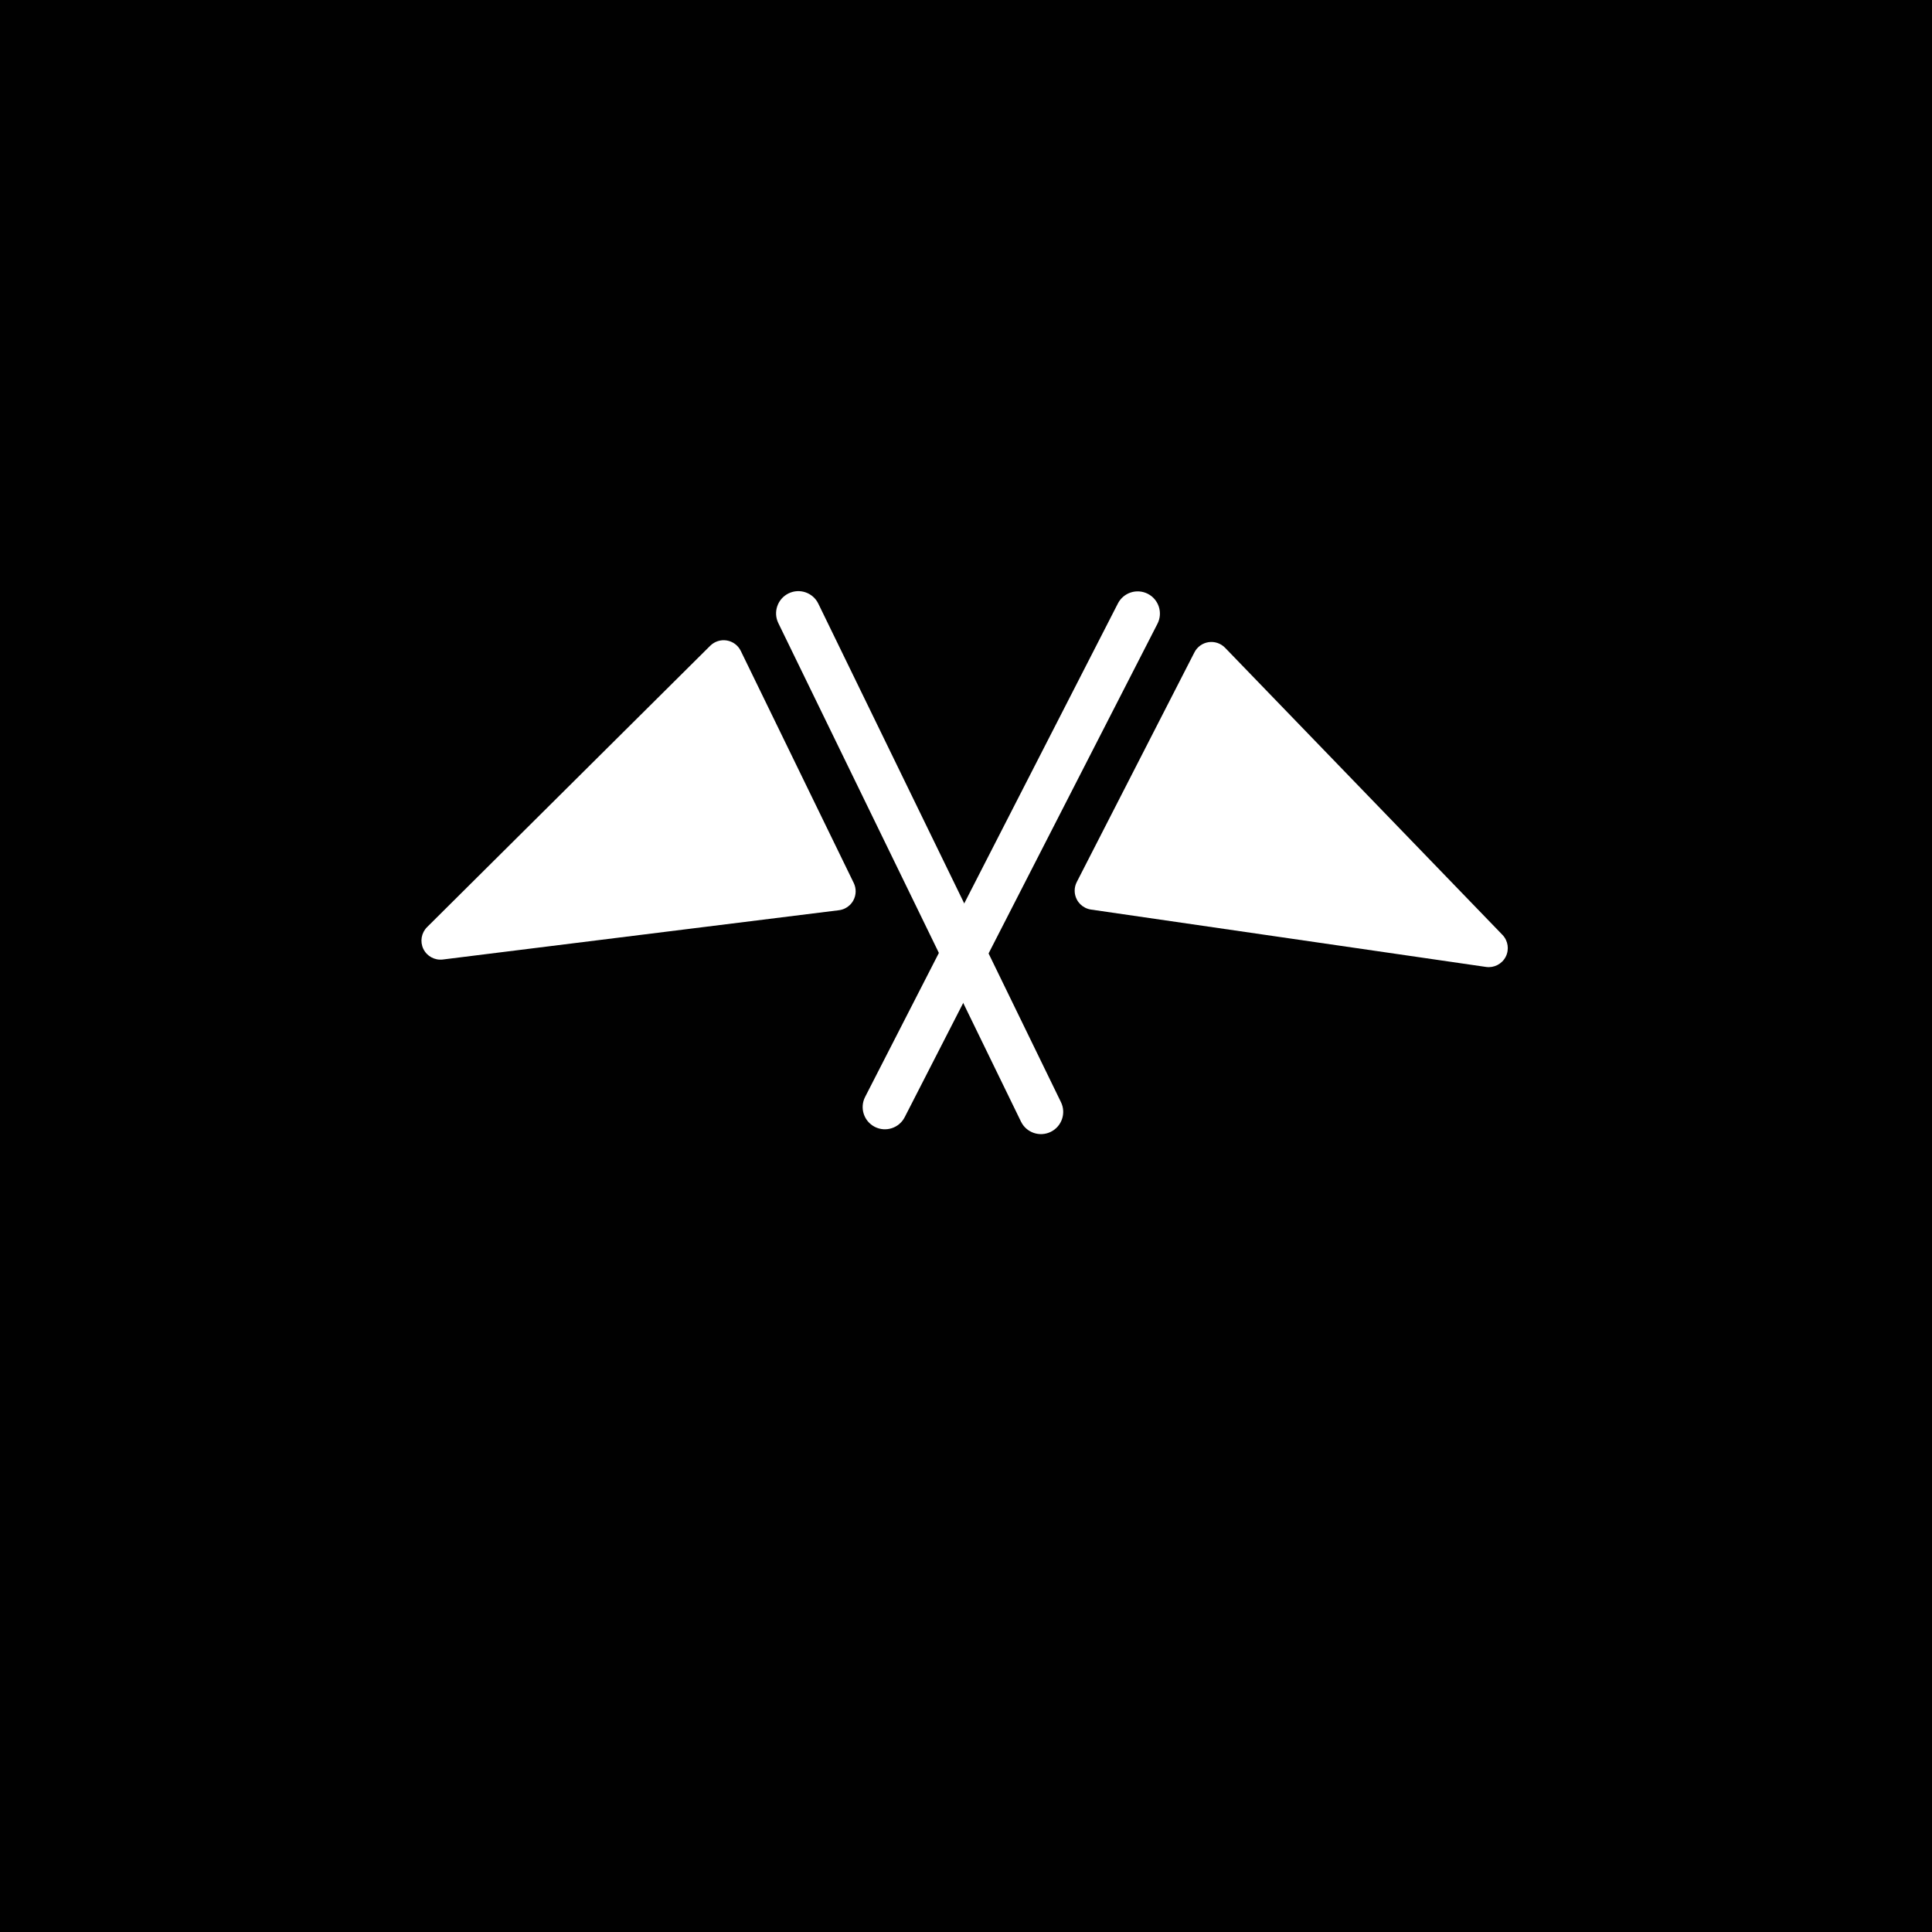
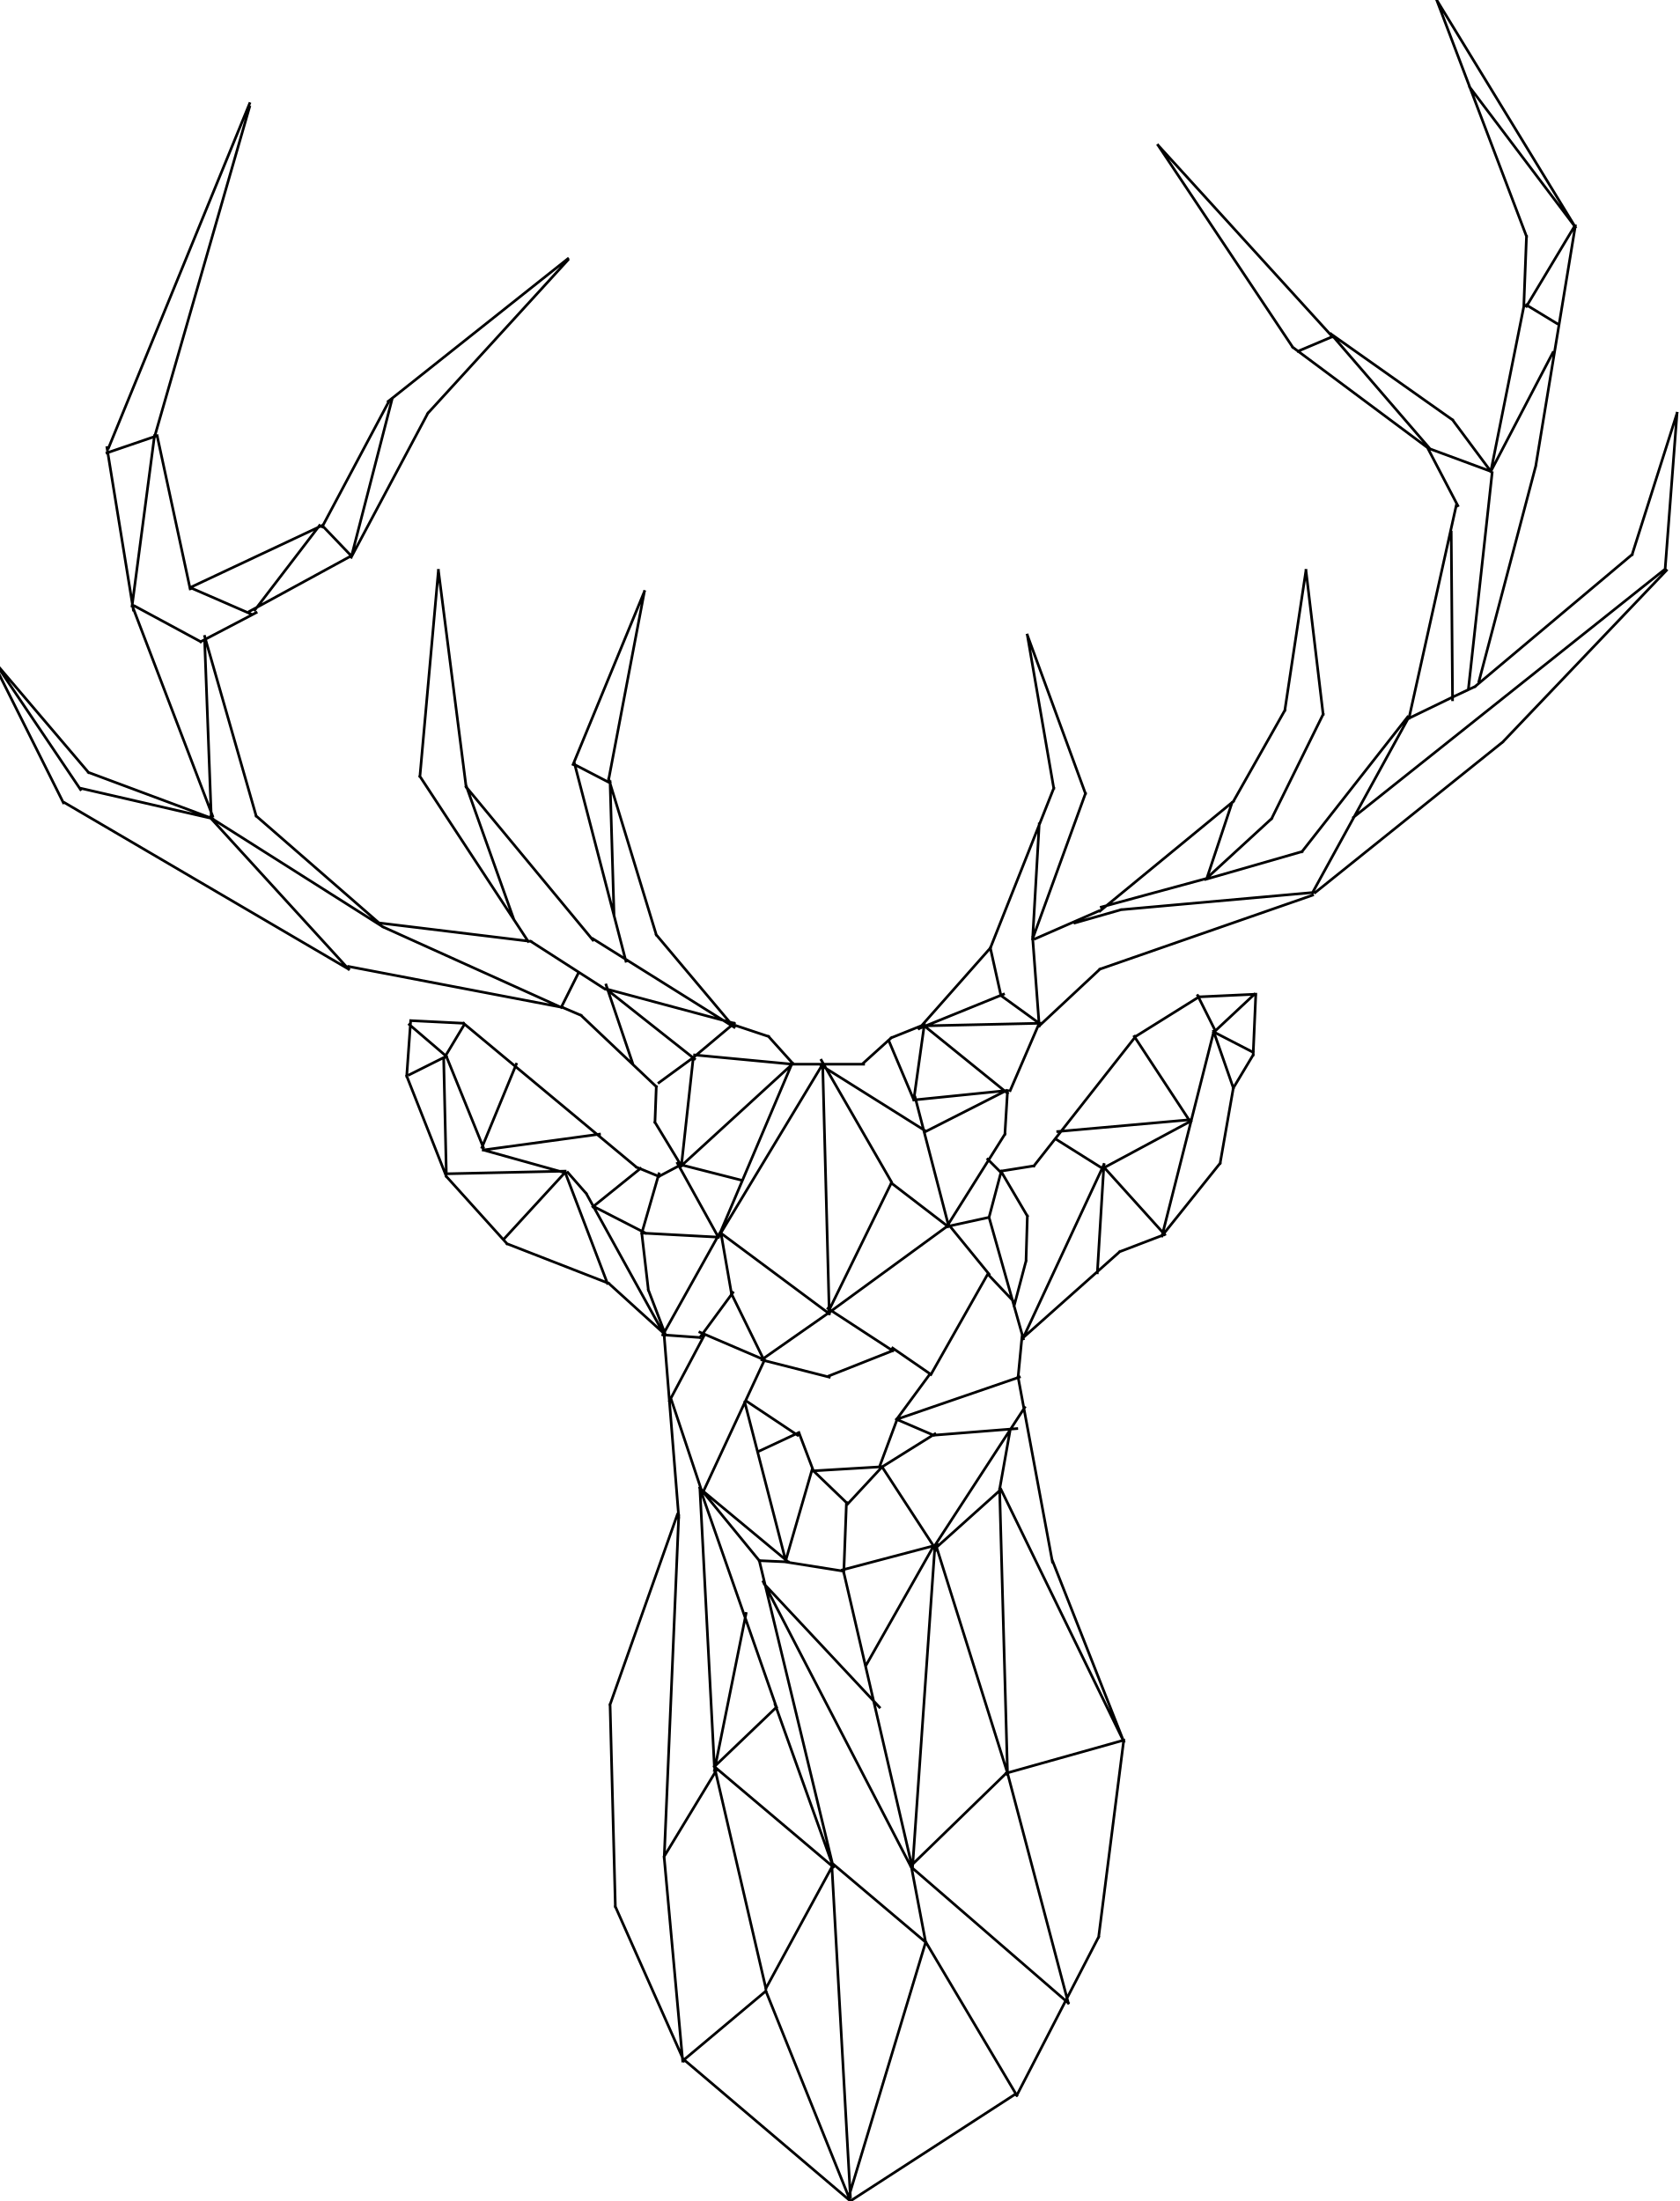
- <svg xmlns="http://www.w3.org/2000/svg" width="1125pt" height="1125pt" viewBox="0 0 1125 1125" version="1.2">
+ <svg xmlns="http://www.w3.org/2000/svg" style="isolation:isolate" viewBox="0 0 636 833.5" width="636" height="833.5">
  <defs>
-     <clipPath id="clip1">
-       <path d="M 451 344 L 620 344 L 620 661 L 451 661 Z M 451 344 " />
-     </clipPath>
-     <clipPath id="clip2">
-       <path d="M 204.453 469.426 L 471.695 339.344 L 624.402 653.062 L 357.16 783.145 Z M 204.453 469.426 " />
-     </clipPath>
-     <clipPath id="clip3">
-       <path d="M 471.734 339.324 L 204.492 469.41 L 357.195 783.129 L 624.438 653.043 Z M 471.734 339.324 " />
-     </clipPath>
-     <clipPath id="clip4">
-       <path d="M 245 372 L 499 372 L 499 559 L 245 559 Z M 245 372 " />
-     </clipPath>
-     <clipPath id="clip5">
-       <path d="M 204.453 469.426 L 471.695 339.344 L 624.402 653.062 L 357.16 783.145 Z M 204.453 469.426 " />
-     </clipPath>
-     <clipPath id="clip6">
-       <path d="M 471.734 339.324 L 204.492 469.41 L 357.195 783.129 L 624.438 653.043 Z M 471.734 339.324 " />
-     </clipPath>
-     <clipPath id="clip7">
-       <path d="M 502 344 L 676 344 L 676 658 L 502 658 Z M 502 344 " />
-     </clipPath>
-     <clipPath id="clip8">
-       <path d="M 655.961 339.324 L 920.492 474.84 L 761.41 785.375 L 496.883 649.863 Z M 655.961 339.324 " />
-     </clipPath>
-     <clipPath id="clip9">
-       <path d="M 655.961 339.324 L 920.492 474.84 L 761.41 785.375 L 496.883 649.863 Z M 655.961 339.324 " />
-     </clipPath>
-     <clipPath id="clip10">
-       <path d="M 625 373 L 878 373 L 878 564 L 625 564 Z M 625 373 " />
-     </clipPath>
-     <clipPath id="clip11">
-       <path d="M 655.961 339.324 L 920.492 474.84 L 761.41 785.375 L 496.883 649.863 Z M 655.961 339.324 " />
-     </clipPath>
-     <clipPath id="clip12">
-       <path d="M 655.961 339.324 L 920.492 474.84 L 761.41 785.375 L 496.883 649.863 Z M 655.961 339.324 " />
+     <clipPath id="_clipPath_ufUKWNh03Q0ow8cg9bS2G9dNbT4C2wP3">
+       <rect width="636" height="833.5" />
    </clipPath>
  </defs>
-   <g id="surface1">
-     <rect x="0" y="0" width="1125" height="1125" style="fill:rgb(0.389%,0.389%,0.389%);fill-opacity:1;stroke:none;" />
-     <g clip-path="url(#clip1)" clip-rule="nonzero">
-       <g clip-path="url(#clip2)" clip-rule="nonzero">
-         <g clip-path="url(#clip3)" clip-rule="nonzero">
-           <path style=" stroke:none;fill-rule:nonzero;fill:rgb(100%,100%,100%);fill-opacity:1;" d="M 459.195 345.527 C 465.625 342.398 473.367 345.07 476.496 351.492 L 617.801 641.789 C 620.926 648.215 618.254 655.957 611.824 659.086 C 605.398 662.215 597.648 659.547 594.52 653.121 L 453.215 362.824 C 450.09 356.402 452.77 348.656 459.195 345.527 Z M 459.195 345.527 " />
-         </g>
-       </g>
-     </g>
-     <g clip-path="url(#clip4)" clip-rule="nonzero">
-       <g clip-path="url(#clip5)" clip-rule="nonzero">
-         <g clip-path="url(#clip6)" clip-rule="nonzero">
-           <path style=" stroke:none;fill-rule:nonzero;fill:rgb(100%,100%,100%);fill-opacity:1;" d="M 248.688 539.852 L 413.559 376.023 C 416.094 373.508 419.703 372.355 423.238 372.949 C 426.766 373.547 429.793 375.812 431.355 379.027 L 497.133 514.156 C 498.699 517.375 498.613 521.148 496.906 524.293 C 495.789 526.355 494.066 527.98 492.008 528.98 C 490.922 529.512 489.746 529.863 488.516 530.02 L 257.867 558.719 C 253.16 559.305 248.602 556.836 246.523 552.57 C 244.453 548.312 245.324 543.195 248.688 539.852 Z M 248.688 539.852 " />
-         </g>
-       </g>
-     </g>
-     <g clip-path="url(#clip7)" clip-rule="nonzero">
-       <g clip-path="url(#clip8)" clip-rule="nonzero">
-         <g clip-path="url(#clip9)" clip-rule="nonzero">
-           <path style=" stroke:none;fill-rule:nonzero;fill:rgb(100%,100%,100%);fill-opacity:1;" d="M 668.371 345.781 C 662.004 342.52 654.207 345.035 650.949 351.395 L 503.75 638.746 C 500.492 645.102 503.004 652.898 509.371 656.16 C 515.73 659.418 523.535 656.906 526.793 650.551 L 673.996 363.199 C 677.254 356.84 674.73 349.039 668.371 345.781 Z M 668.371 345.781 " />
-         </g>
-       </g>
-     </g>
-     <g clip-path="url(#clip10)" clip-rule="nonzero">
-       <g clip-path="url(#clip11)" clip-rule="nonzero">
-         <g clip-path="url(#clip12)" clip-rule="nonzero">
-           <path style=" stroke:none;fill-rule:nonzero;fill:rgb(100%,100%,100%);fill-opacity:1;" d="M 874.867 544.363 L 713.375 377.203 C 710.891 374.637 707.305 373.41 703.758 373.934 C 700.219 374.457 697.148 376.664 695.52 379.844 L 627 513.602 C 625.367 516.789 625.371 520.562 627.016 523.742 C 628.09 525.828 629.781 527.484 631.82 528.527 C 632.891 529.078 634.062 529.457 635.285 529.637 L 865.305 563.043 C 869.996 563.723 874.605 561.344 876.77 557.125 C 878.926 552.91 878.16 547.777 874.867 544.363 Z M 874.867 544.363 " />
-         </g>
-       </g>
-     </g>
+   <g clip-path="url(#_clipPath_ufUKWNh03Q0ow8cg9bS2G9dNbT4C2wP3)">
+     <path d=" M 94.503 39.224 L 41.087 169.658 M 40.5 169.5 L 50.5 231 M 50.5 230.5 L 80.5 309 M 94.5 40.5 L 58.5 165.5 M 40.5 171.5 L 59.5 165 M 59.5 165 L 72 223 M 58.5 165 L 50 229.5 M 72 222.5 L 95 232.5 M 72 222.5 L 122 199 M 122 199.5 L 147 152.5 M 147 152 L 215 98 M 215 98.5 L 162 156.5 M 162 156.5 L 133 211 M 133 211 L 148.5 151 M 122 199 L 133 210.5 M 133 210.5 L 94.5 231.5 M 96.5 231 L 121 199 M 97 232 L 76 243 M 76 243 L 51 229.5 M 77.5 243 L 80 309.5 M -1 254 L 24 304 M -0.5 253 L 30.5 299 M 30.5 298.5 L 80.5 310 M 80.5 310 L 33.5 292.5 M 33.5 292.5 L -0.5 252.5 M 24.5 304 L 132 367 M 132 367 L 79.5 309.5 M 79.5 309.5 L 145 351 M 145 351 L 212.5 381.5 M 212.5 381.5 L 219 368.5 M 229 374.5 L 201 356.5 M 201 356.5 L 143.5 349.5 M 143.5 349.5 L 97 309 M 97 309 L 77.5 241 M 132 366 L 213 381.5 M 213 381.5 L 220 384.5 M 220 384.5 L 248.5 411.5 M 248.5 411.5 L 248 425 M 248 425 L 258 441.5 M 258 441.5 L 262.5 400.5 M 262.5 400.5 L 249.5 410 M 262.5 400.5 L 278 387.5 M 278 387.5 L 229.5 374.5 M 229.5 374.5 L 263 401 M 229.5 373 L 239.5 402.5 M 200 356.5 L 159 294 M 159 294 L 166 216 M 166 216 L 176.5 298 M 176.5 298 L 224.5 356 M 224.5 355.5 L 278 389 M 176.5 297.5 L 194.5 348 M 217.5 289 L 237 364 M 217 289.5 L 244 224 M 244 224 L 230.5 295 M 230.5 295 L 248.5 354 M 248.5 354 L 277.5 388.5 M 217.5 289.5 L 231 296.5 M 231 296 L 232.5 346.5 M 258.5 441 L 300 403 M 300 403 L 263 399.5 M 300 402.5 L 291 392.5 M 291 392.5 L 277.5 388 M 258 441 L 249.5 445.5 M 249.5 445.5 L 241 442 M 241 442 L 175.5 387.5 M 175.5 387.5 L 155.5 386.5 M 155.5 386.5 L 154 407.5 M 154 407.5 L 169 445.5 M 169 445.5 L 192 471 M 192 471 L 230.5 486 M 230.5 486 L 252 505.5 M 252 505.5 L 245.5 488.5 M 245.5 488.5 L 243 467 M 243 467 L 249.5 444.5 M 242.5 442.5 L 224.5 457 M 225 457 L 244.5 467 M 244 467 L 272 468.5 M 272 468.5 L 256.5 440.5 M 215 444 L 222 452 M 222 452 L 251 504.5 M 214 444 L 230 486 M 213.5 444.5 L 191 469 M 214 443.5 L 169 444.5 M 169 444.5 L 168 401 M 168 401 L 175.5 388.5 M 155 388 L 169 400 M 169 400 L 155 407 M 169 400 L 183 434.5 M 182.5 434.5 L 195.5 403 M 183 435.5 L 227 429.5 M 183 435.5 L 213.5 444 M 299.5 403 L 327 403 M 327 402.5 L 337.5 393 M 337.5 393 L 350 388 M 350 388 L 346 416.5 M 346 416.5 L 336.5 394 M 311.5 403 L 272 468.5 M 272 468.5 L 300 402.5 M 257.5 441 L 281 447 M 311.5 403 L 314 497.5 M 314 497.5 L 273 467 M 273 467 L 277 490 M 277 490 L 289 514.5 M 289 514.5 L 314 497 M 314 497 L 358.5 464.5 M 359 464.5 L 337.5 448 M 337.5 448 L 313.5 497 M 337.5 447.5 L 311 401.5 M 272.5 467 L 251 505.5 M 251 505.5 L 265 506.5 M 265 506.5 L 277.5 489.5 M 266.5 506 L 253.5 530.5 M 251.5 506 L 257 574.5 M 265 504.5 L 289.5 515 M 289.5 515 L 266 565.5 M 266 565.5 L 254 529.5 M 288.5 515 L 314 521.5 M 314 521 L 338 511.5 M 338 511.5 L 313.5 495.5 M 338 510.5 L 352.5 520.5 M 352.5 520.5 L 374 482.5 M 374.5 482.5 L 359 463.5 M 359 463.5 L 346.5 415.5 M 311 403.5 L 350 428 M 350.5 428.5 L 381 413 M 381 413 L 346.5 416.5 M 350 388.5 L 381.5 414 M 382.5 413 L 393.5 387.5 M 393.5 387.5 L 379 377 M 379 377 L 375 359 M 375 359 L 348 389.5 M 348 389.5 L 380 376.5 M 394 387.5 L 349 388.5 M 391 355 L 393.5 388.5 M 393.5 388.5 L 416.5 367 M 416.5 367 L 497 339 M 375 359 L 399 298.5 M 399 298.5 L 389 240.5 M 389 240.5 L 411 300.5 M 411 300.5 L 391 355.5 M 391 355.5 L 393.5 312 M 392 355.5 L 416 345 M 416.5 345 L 467 303.5 M 467 303.5 L 486.5 269 M 486.5 269 L 494.5 216 M 494.5 216 L 501 270.5 M 501 270.5 L 481.5 310 M 481.5 310 L 457 332.5 M 457 332.5 L 466.5 304 M 457.5 332.5 L 417 343.5 M 407 349.5 L 424.5 344.5 M 424.5 344.5 L 497 338 M 497 338 L 533.5 271.5 M 512.5 309.5 L 630.5 215.5 M 630.5 215.5 L 635 156.5 M 635 156.5 L 618 210 M 618 210 L 558.5 260 M 558.5 260 L 550 264 M 550 264 L 533.5 272 M 533.5 272 L 551.5 191 M 552 191.5 L 540.5 169.5 M 540.5 169.5 L 489.5 131.5 M 489.5 131.5 L 438.5 55 M 438.5 55 L 504.5 127.5 M 504.5 127.5 L 491.5 133 M 504 126.5 L 541.5 170 M 541.5 170 L 564.5 178.5 M 564.5 178.5 L 550 159 M 550 159 L 504 126.5 M 565 179 L 556 261 M 549.5 201.5 L 550 265 M 560 258 L 581.5 176.5 M 581.5 176.5 L 596.5 85.5 M 596.5 86 L 544 0 M 544 0 L 578 89.5 M 578 89.5 L 577 115.5 M 577 116 L 564.5 178.5 M 564.5 178.5 L 588 133.5 M 589.5 122.5 L 578 115.5 M 578 116 L 596 86 M 596.5 86 L 556.5 33 M 498 338 L 569 281 M 569 281 L 631 216 M 381.5 413 L 380.5 429.5 M 380.5 429.5 L 358.5 464.5 M 358.5 464.5 L 374.5 461 M 374.5 461 L 379 444 M 379 444 L 374 439 M 379 443.5 L 391.5 441.5 M 391.5 441.5 L 430 392.5 M 430 392.5 L 454 377.5 M 454 377.5 L 475.5 376.5 M 475.5 376.5 L 474.5 399.5 M 474.5 399.5 L 467 412 M 467 412 L 462 440.5 M 462 440.5 L 440 468 M 440 468 L 459.5 391 M 459.5 391 L 475 376.5 M 460 391 L 474.5 398.5 M 459.5 390.5 L 467 412 M 460 390 L 453.5 377 M 450.5 424.5 L 429.5 392.5 M 451 424 L 400.5 428.5 M 451 424.5 L 417.5 442.5 M 417.5 442.5 L 400 431.5 M 418 442 L 441 467.5 M 441 467.5 L 424 474 M 424 474 L 387.5 506.5 M 387.5 506.5 L 418 441 M 418 441 L 415.5 482 M 379 443.5 L 389 460.5 M 389 460.5 L 388.5 477.5 M 388.5 477.5 L 384 494.5 M 374.5 461 L 387.5 507 M 374.5 483 L 383.5 492.5 M 387 506 L 385.5 521.5 M 385.5 521.5 L 398.5 591.5 M 386 521.5 L 339.5 537.5 M 339.5 537.5 L 352 520.5 M 533 271.5 L 493 322.5 M 493 322.5 L 456.5 333 M 339.5 537.5 L 353.5 543.5 M 353.5 543.5 L 385 541 M 388 533 L 353.5 586 M 382.5 541.5 L 378.5 564 M 378.5 564.5 L 354 586.5 M 379 564 L 425.5 659.5 M 425.5 659.5 L 398.5 591 M 339.5 538 L 333 555.5 M 333 555.5 L 308 557 M 308 557 L 321 569.5 M 321 569.5 L 334 555.5 M 334 555.5 L 354.5 587 M 334 555.5 L 354 543 M 308 557 L 302.5 542.5 M 302.5 542.5 L 287.5 549.5 M 282 531 L 297.5 591 M 297.5 591 L 307.5 556.5 M 302 543.5 L 282.5 530.5 M 266 564.5 L 298.5 591.5 M 298.5 591.5 L 287.5 591 M 287.5 591 L 265 563.5 M 265 563.5 L 270.5 669 M 270.5 669 L 294 646.5 M 294 646.5 L 265 563.5 M 282.5 611 L 270.5 670.5 M 287.5 591 L 315.5 707 M 315.5 707 L 293.5 645.5 M 315.5 707 L 270.5 669 M 270.5 669 L 290 753 M 290 753 L 315 707 M 315 707 L 322 832 M 321.5 831.5 L 350.5 735.5 M 350.5 735.5 L 315 705.5 M 350.5 735.5 L 345 706.5 M 345 706.5 L 381 671.5 M 381 671.5 L 425.5 659 M 381.5 672 L 378.5 564 M 354.5 585.5 L 381.5 671.5 M 354 585.5 L 345.5 707.5 M 345.5 707.5 L 319.5 595.5 M 319.5 595.5 L 320.5 569 M 319 594.5 L 355 585 M 319.5 595 L 297.5 591.5 M 289.5 600 L 333 646.5 M 289 599 L 345.5 708 M 345 707 L 404.5 758.5 M 404.5 758.5 L 381.5 671.5 M 425.5 659 L 416 733.5 M 416 733.5 L 385 793.5 M 385 793.5 L 350 734.5 M 384.5 793 L 322 833.5 M 322 833.5 L 259 780 M 259 780 L 290 754 M 290 754 L 322 833.5 M 258.5 780.5 L 251.5 703.5 M 251.5 703.5 L 257 574 M 251.5 703 L 271.5 670 M 256.5 573.5 L 231 645.5 M 231 645.5 L 233 722 M 233 722 L 259 780.5 M 328 630.5 L 353.5 585.5" fill-rule="evenodd" fill="none" vector-effect="non-scaling-stroke" stroke-width="1" stroke="rgb(0,0,0)" stroke-linejoin="miter" stroke-linecap="square" stroke-miterlimit="3" />
  </g>
</svg>
